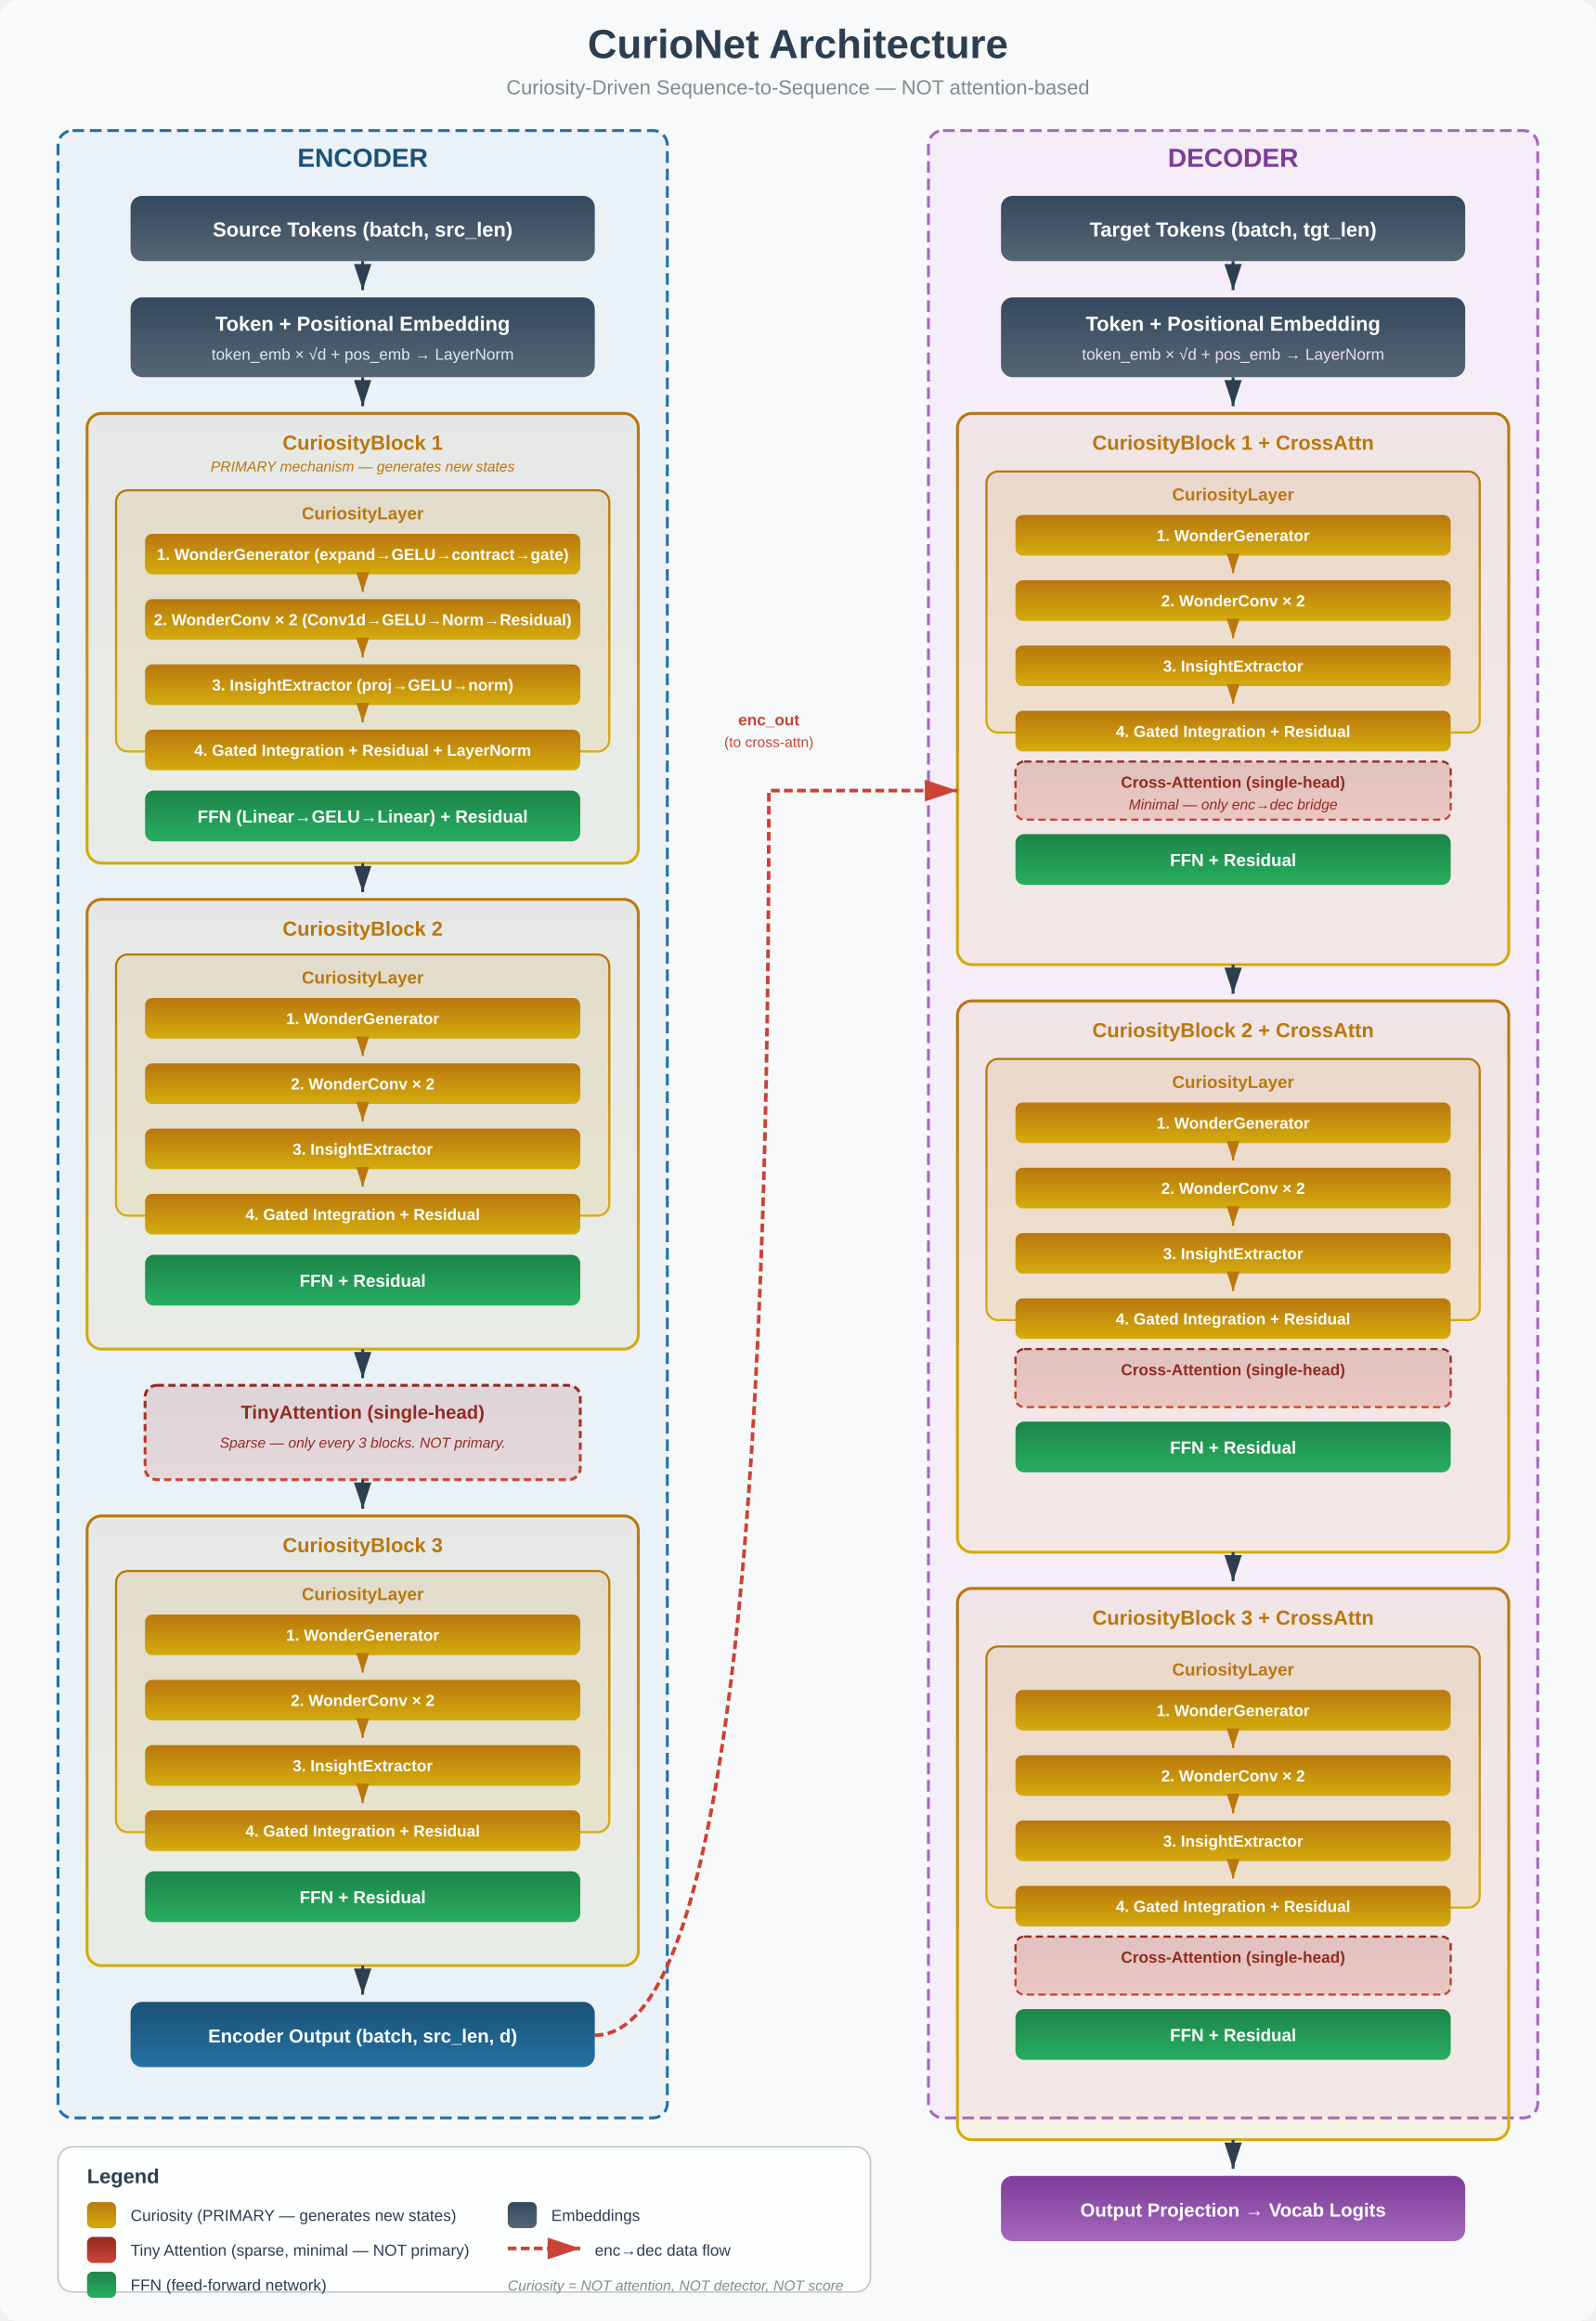
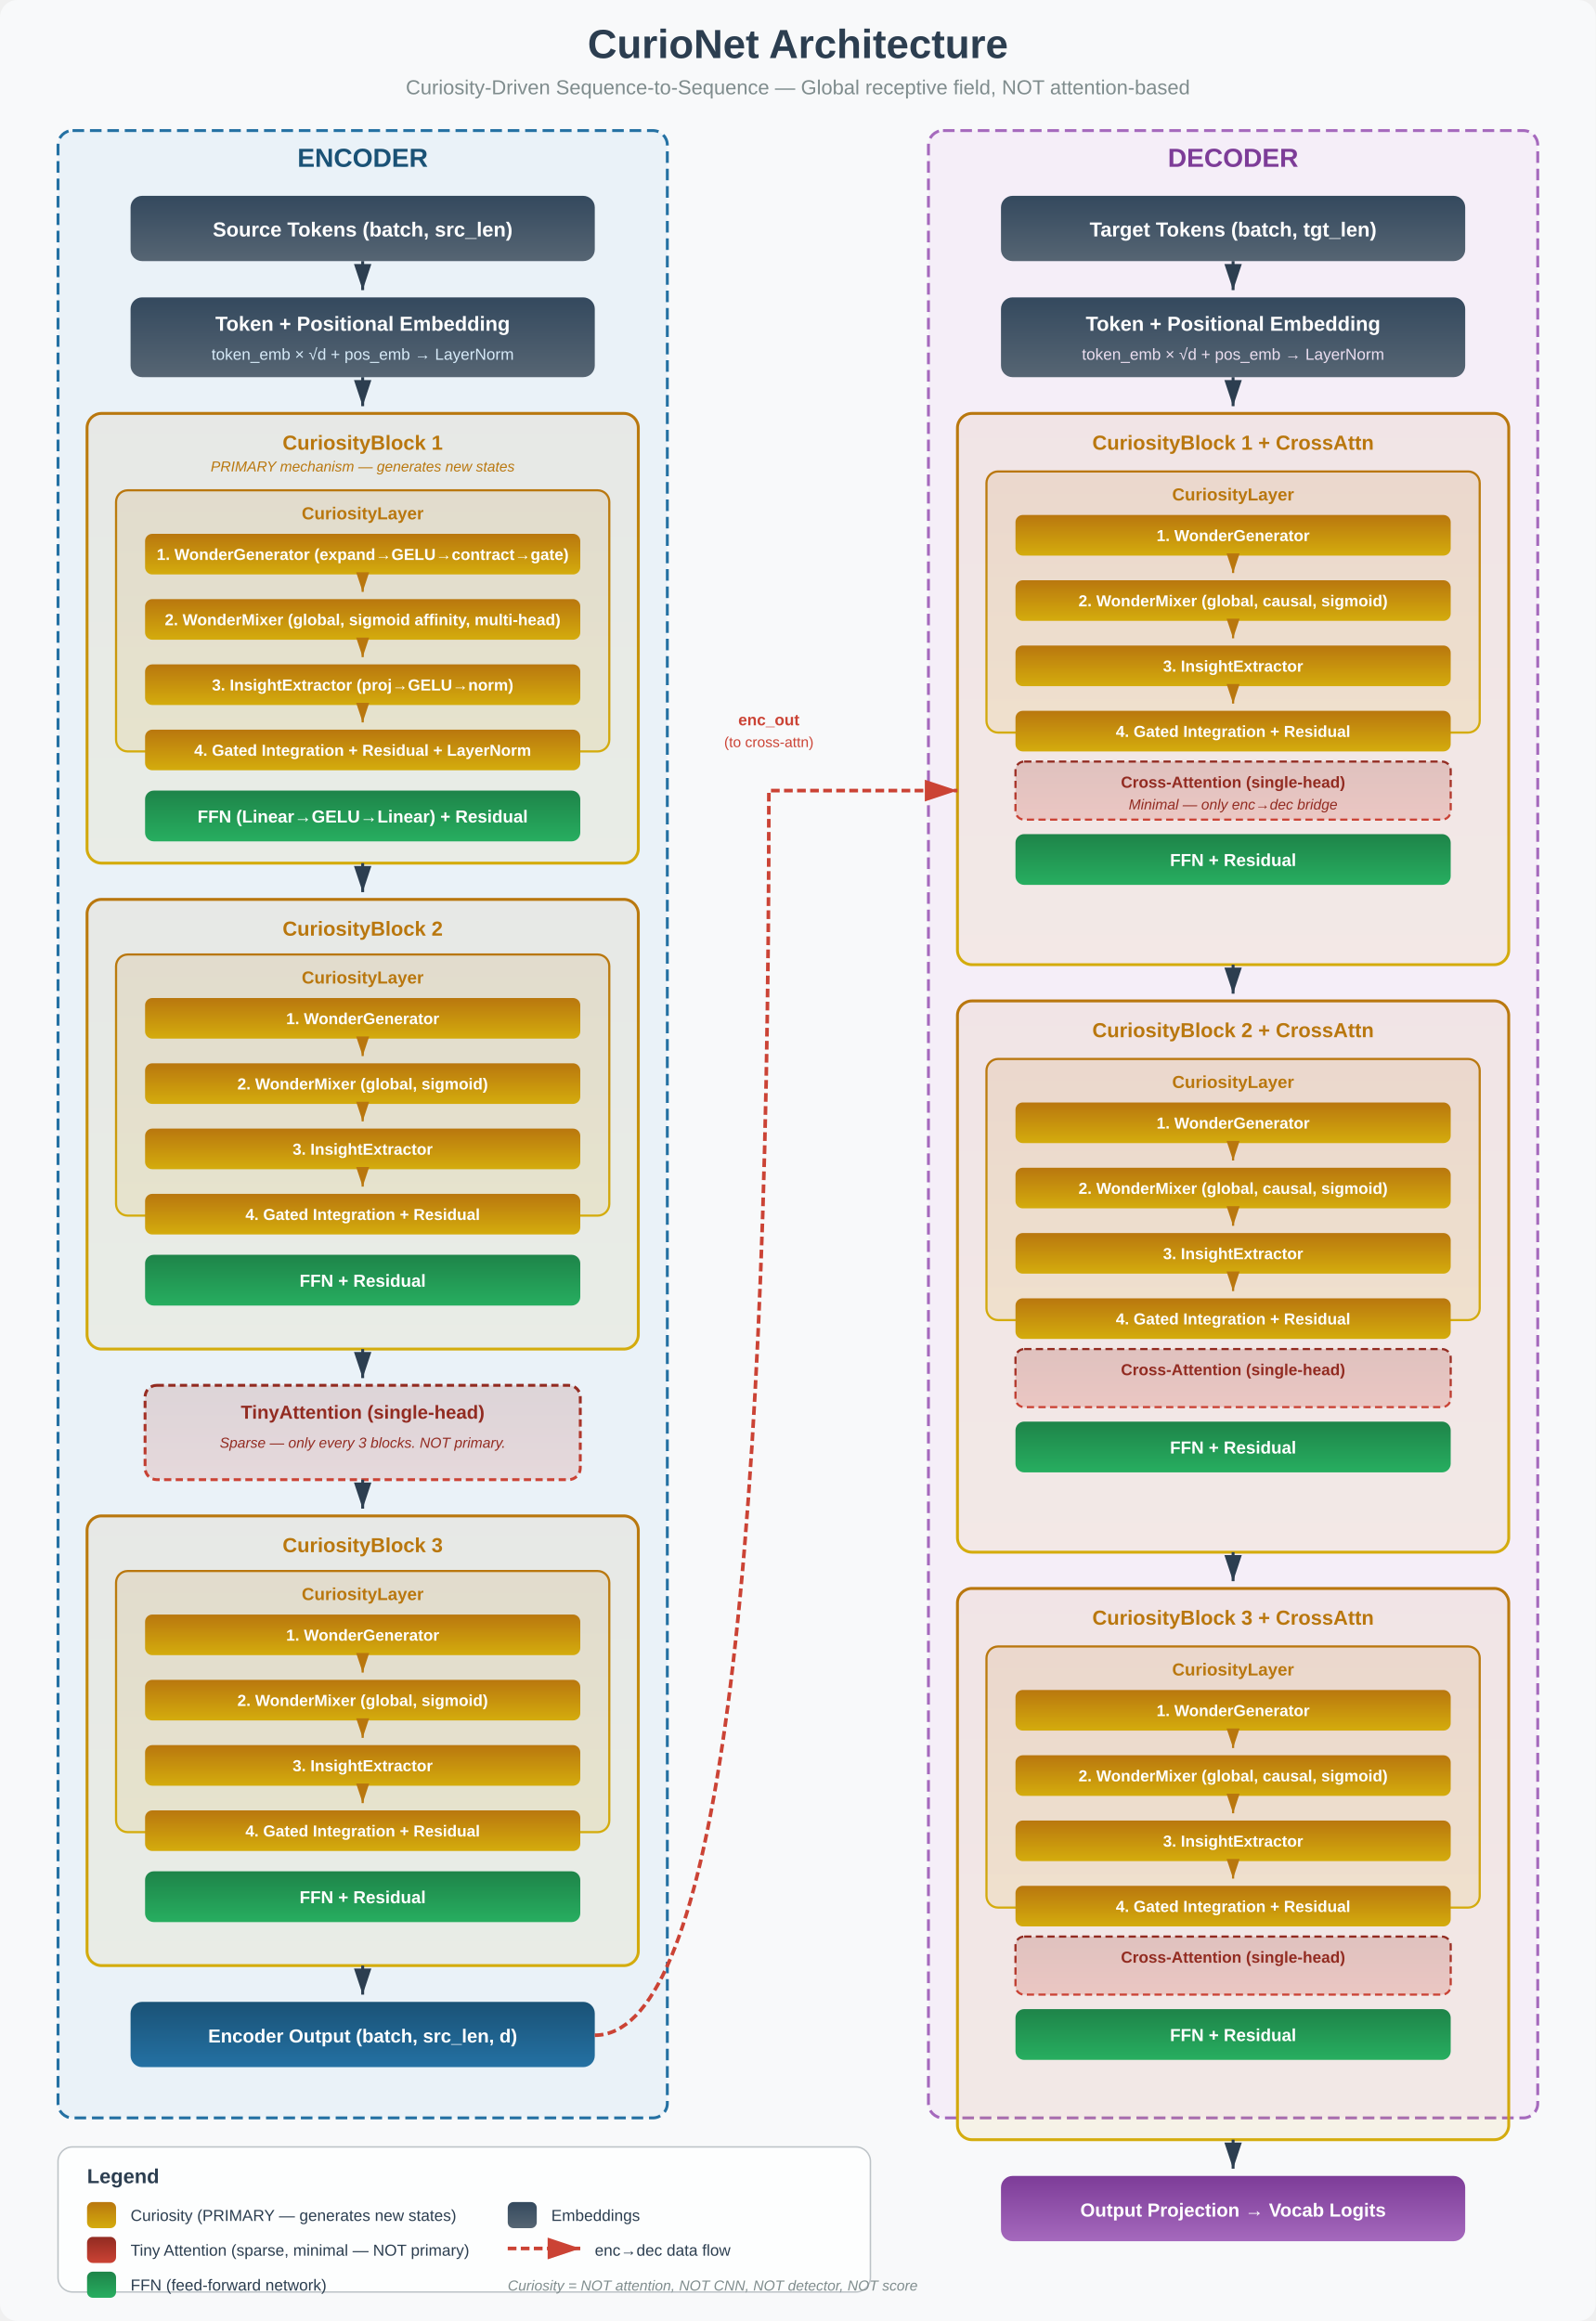
<svg xmlns="http://www.w3.org/2000/svg" viewBox="0 0 1100 1600" font-family="Segoe UI, Arial, sans-serif">
  <defs>
    <linearGradient id="encGrad" x1="0%" y1="0%" x2="0%" y2="100%">
      <stop offset="0%" style="stop-color:#1a5276;stop-opacity:1" />
      <stop offset="100%" style="stop-color:#2471a3;stop-opacity:1" />
    </linearGradient>
    <linearGradient id="decGrad" x1="0%" y1="0%" x2="0%" y2="100%">
      <stop offset="0%" style="stop-color:#7d3c98;stop-opacity:1" />
      <stop offset="100%" style="stop-color:#a569bd;stop-opacity:1" />
    </linearGradient>
    <linearGradient id="curioGrad" x1="0%" y1="0%" x2="0%" y2="100%">
      <stop offset="0%" style="stop-color:#b9770e;stop-opacity:1" />
      <stop offset="100%" style="stop-color:#d4ac0d;stop-opacity:1" />
    </linearGradient>
    <linearGradient id="tinyAttnGrad" x1="0%" y1="0%" x2="0%" y2="100%">
      <stop offset="0%" style="stop-color:#922b21;stop-opacity:1" />
      <stop offset="100%" style="stop-color:#cb4335;stop-opacity:1" />
    </linearGradient>
    <linearGradient id="ffnGrad" x1="0%" y1="0%" x2="0%" y2="100%">
      <stop offset="0%" style="stop-color:#1e8449;stop-opacity:1" />
      <stop offset="100%" style="stop-color:#27ae60;stop-opacity:1" />
    </linearGradient>
    <linearGradient id="embGrad" x1="0%" y1="0%" x2="0%" y2="100%">
      <stop offset="0%" style="stop-color:#34495e;stop-opacity:1" />
      <stop offset="100%" style="stop-color:#566573;stop-opacity:1" />
    </linearGradient>
    <marker id="arrow" markerWidth="10" markerHeight="10" refX="9" refY="3" orient="auto">
      <path d="M0,0 L0,6 L9,3 z" fill="#2c3e50" />
    </marker>
    <marker id="arrowRed" markerWidth="10" markerHeight="10" refX="9" refY="3" orient="auto">
      <path d="M0,0 L0,6 L9,3 z" fill="#cb4335" />
    </marker>
    <marker id="arrowGold" markerWidth="10" markerHeight="10" refX="9" refY="3" orient="auto">
      <path d="M0,0 L0,6 L9,3 z" fill="#b9770e" />
    </marker>
  </defs>
  <rect width="1100" height="1600" fill="#f8f9fa" rx="12" />
  <text x="550" y="40" text-anchor="middle" font-size="28" font-weight="bold" fill="#2c3e50">CurioNet Architecture</text>
-   <text x="550" y="65" text-anchor="middle" font-size="14" fill="#7f8c8d">Curiosity-Driven Sequence-to-Sequence — NOT attention-based</text>
+   <text x="550" y="65" text-anchor="middle" font-size="14" fill="#7f8c8d">Curiosity-Driven Sequence-to-Sequence — Global receptive field, NOT attention-based</text>
  <rect x="40" y="90" width="420" height="1370" rx="10" fill="#eaf2f8" stroke="#2471a3" stroke-width="2" stroke-dasharray="8,4" />
  <text x="250" y="115" text-anchor="middle" font-size="18" font-weight="bold" fill="#1a5276">ENCODER</text>
  <rect x="90" y="135" width="320" height="45" rx="8" fill="url(#embGrad)" />
  <text x="250" y="163" text-anchor="middle" font-size="14" fill="white" font-weight="bold">Source Tokens (batch, src_len)</text>
  <line x1="250" y1="180" x2="250" y2="200" stroke="#2c3e50" stroke-width="2" marker-end="url(#arrow)" />
  <rect x="90" y="205" width="320" height="55" rx="8" fill="url(#embGrad)" />
  <text x="250" y="228" text-anchor="middle" font-size="14" fill="white" font-weight="bold">Token + Positional Embedding</text>
  <text x="250" y="248" text-anchor="middle" font-size="11" fill="#d6eaf8">token_emb × √d + pos_emb → LayerNorm</text>
  <line x1="250" y1="260" x2="250" y2="280" stroke="#2c3e50" stroke-width="2" marker-end="url(#arrow)" />
  <rect x="60" y="285" width="380" height="310" rx="10" fill="url(#curioGrad)" opacity="0.08" />
  <rect x="60" y="285" width="380" height="310" rx="10" fill="none" stroke="url(#curioGrad)" stroke-width="2" />
  <text x="250" y="310" text-anchor="middle" font-size="14" fill="#b9770e" font-weight="bold">CuriosityBlock 1</text>
  <text x="250" y="325" text-anchor="middle" font-size="10" fill="#b9770e" font-style="italic">PRIMARY mechanism — generates new states</text>
  <rect x="80" y="338" width="340" height="180" rx="8" fill="url(#curioGrad)" opacity="0.12" />
  <rect x="80" y="338" width="340" height="180" rx="8" fill="none" stroke="url(#curioGrad)" stroke-width="1.5" />
  <text x="250" y="358" text-anchor="middle" font-size="12" fill="#b9770e" font-weight="bold">CuriosityLayer</text>
  <rect x="100" y="368" width="300" height="28" rx="5" fill="url(#curioGrad)" />
  <text x="250" y="386" text-anchor="middle" font-size="11" fill="white" font-weight="bold">1. WonderGenerator (expand→GELU→contract→gate)</text>
  <line x1="250" y1="396" x2="250" y2="408" stroke="#b9770e" stroke-width="1.5" marker-end="url(#arrowGold)" />
  <rect x="100" y="413" width="300" height="28" rx="5" fill="url(#curioGrad)" />
-   <text x="250" y="431" text-anchor="middle" font-size="11" fill="white" font-weight="bold">2. WonderConv × 2 (Conv1d→GELU→Norm→Residual)</text>
+   <text x="250" y="431" text-anchor="middle" font-size="11" fill="white" font-weight="bold">2. WonderMixer (global, sigmoid affinity, multi-head)</text>
  <line x1="250" y1="441" x2="250" y2="453" stroke="#b9770e" stroke-width="1.5" marker-end="url(#arrowGold)" />
  <rect x="100" y="458" width="300" height="28" rx="5" fill="url(#curioGrad)" />
  <text x="250" y="476" text-anchor="middle" font-size="11" fill="white" font-weight="bold">3. InsightExtractor (proj→GELU→norm)</text>
  <line x1="250" y1="486" x2="250" y2="498" stroke="#b9770e" stroke-width="1.5" marker-end="url(#arrowGold)" />
  <rect x="100" y="503" width="300" height="28" rx="5" fill="url(#curioGrad)" />
  <text x="250" y="521" text-anchor="middle" font-size="11" fill="white" font-weight="bold">4. Gated Integration + Residual + LayerNorm</text>
  <rect x="100" y="545" width="300" height="35" rx="6" fill="url(#ffnGrad)" />
  <text x="250" y="567" text-anchor="middle" font-size="12" fill="white" font-weight="bold">FFN (Linear→GELU→Linear) + Residual</text>
  <line x1="250" y1="595" x2="250" y2="615" stroke="#2c3e50" stroke-width="2" marker-end="url(#arrow)" />
  <rect x="60" y="620" width="380" height="310" rx="10" fill="url(#curioGrad)" opacity="0.08" />
  <rect x="60" y="620" width="380" height="310" rx="10" fill="none" stroke="url(#curioGrad)" stroke-width="2" />
  <text x="250" y="645" text-anchor="middle" font-size="14" fill="#b9770e" font-weight="bold">CuriosityBlock 2</text>
  <rect x="80" y="658" width="340" height="180" rx="8" fill="url(#curioGrad)" opacity="0.12" />
  <rect x="80" y="658" width="340" height="180" rx="8" fill="none" stroke="url(#curioGrad)" stroke-width="1.5" />
  <text x="250" y="678" text-anchor="middle" font-size="12" fill="#b9770e" font-weight="bold">CuriosityLayer</text>
  <rect x="100" y="688" width="300" height="28" rx="5" fill="url(#curioGrad)" />
  <text x="250" y="706" text-anchor="middle" font-size="11" fill="white" font-weight="bold">1. WonderGenerator</text>
  <line x1="250" y1="716" x2="250" y2="728" stroke="#b9770e" stroke-width="1.5" marker-end="url(#arrowGold)" />
  <rect x="100" y="733" width="300" height="28" rx="5" fill="url(#curioGrad)" />
-   <text x="250" y="751" text-anchor="middle" font-size="11" fill="white" font-weight="bold">2. WonderConv × 2</text>
+   <text x="250" y="751" text-anchor="middle" font-size="11" fill="white" font-weight="bold">2. WonderMixer (global, sigmoid)</text>
  <line x1="250" y1="761" x2="250" y2="773" stroke="#b9770e" stroke-width="1.5" marker-end="url(#arrowGold)" />
  <rect x="100" y="778" width="300" height="28" rx="5" fill="url(#curioGrad)" />
  <text x="250" y="796" text-anchor="middle" font-size="11" fill="white" font-weight="bold">3. InsightExtractor</text>
  <line x1="250" y1="806" x2="250" y2="818" stroke="#b9770e" stroke-width="1.5" marker-end="url(#arrowGold)" />
  <rect x="100" y="823" width="300" height="28" rx="5" fill="url(#curioGrad)" />
  <text x="250" y="841" text-anchor="middle" font-size="11" fill="white" font-weight="bold">4. Gated Integration + Residual</text>
  <rect x="100" y="865" width="300" height="35" rx="6" fill="url(#ffnGrad)" />
  <text x="250" y="887" text-anchor="middle" font-size="12" fill="white" font-weight="bold">FFN + Residual</text>
  <line x1="250" y1="930" x2="250" y2="950" stroke="#2c3e50" stroke-width="2" marker-end="url(#arrow)" />
  <rect x="100" y="955" width="300" height="65" rx="8" fill="url(#tinyAttnGrad)" opacity="0.15" />
  <rect x="100" y="955" width="300" height="65" rx="8" fill="none" stroke="url(#tinyAttnGrad)" stroke-width="2" stroke-dasharray="5,3" />
  <text x="250" y="978" text-anchor="middle" font-size="13" fill="#922b21" font-weight="bold">TinyAttention (single-head)</text>
  <text x="250" y="998" text-anchor="middle" font-size="10" fill="#922b21" font-style="italic">Sparse — only every 3 blocks. NOT primary.</text>
  <line x1="250" y1="1020" x2="250" y2="1040" stroke="#2c3e50" stroke-width="2" marker-end="url(#arrow)" />
  <rect x="60" y="1045" width="380" height="310" rx="10" fill="url(#curioGrad)" opacity="0.08" />
  <rect x="60" y="1045" width="380" height="310" rx="10" fill="none" stroke="url(#curioGrad)" stroke-width="2" />
  <text x="250" y="1070" text-anchor="middle" font-size="14" fill="#b9770e" font-weight="bold">CuriosityBlock 3</text>
  <rect x="80" y="1083" width="340" height="180" rx="8" fill="url(#curioGrad)" opacity="0.12" />
  <rect x="80" y="1083" width="340" height="180" rx="8" fill="none" stroke="url(#curioGrad)" stroke-width="1.5" />
  <text x="250" y="1103" text-anchor="middle" font-size="12" fill="#b9770e" font-weight="bold">CuriosityLayer</text>
  <rect x="100" y="1113" width="300" height="28" rx="5" fill="url(#curioGrad)" />
  <text x="250" y="1131" text-anchor="middle" font-size="11" fill="white" font-weight="bold">1. WonderGenerator</text>
  <line x1="250" y1="1141" x2="250" y2="1153" stroke="#b9770e" stroke-width="1.5" marker-end="url(#arrowGold)" />
  <rect x="100" y="1158" width="300" height="28" rx="5" fill="url(#curioGrad)" />
-   <text x="250" y="1176" text-anchor="middle" font-size="11" fill="white" font-weight="bold">2. WonderConv × 2</text>
+   <text x="250" y="1176" text-anchor="middle" font-size="11" fill="white" font-weight="bold">2. WonderMixer (global, sigmoid)</text>
  <line x1="250" y1="1186" x2="250" y2="1198" stroke="#b9770e" stroke-width="1.5" marker-end="url(#arrowGold)" />
  <rect x="100" y="1203" width="300" height="28" rx="5" fill="url(#curioGrad)" />
  <text x="250" y="1221" text-anchor="middle" font-size="11" fill="white" font-weight="bold">3. InsightExtractor</text>
  <line x1="250" y1="1231" x2="250" y2="1243" stroke="#b9770e" stroke-width="1.5" marker-end="url(#arrowGold)" />
  <rect x="100" y="1248" width="300" height="28" rx="5" fill="url(#curioGrad)" />
  <text x="250" y="1266" text-anchor="middle" font-size="11" fill="white" font-weight="bold">4. Gated Integration + Residual</text>
  <rect x="100" y="1290" width="300" height="35" rx="6" fill="url(#ffnGrad)" />
  <text x="250" y="1312" text-anchor="middle" font-size="12" fill="white" font-weight="bold">FFN + Residual</text>
  <line x1="250" y1="1355" x2="250" y2="1375" stroke="#2c3e50" stroke-width="2" marker-end="url(#arrow)" />
  <rect x="90" y="1380" width="320" height="45" rx="8" fill="url(#encGrad)" />
  <text x="250" y="1408" text-anchor="middle" font-size="13" fill="white" font-weight="bold">Encoder Output (batch, src_len, d)</text>
  <rect x="640" y="90" width="420" height="1370" rx="10" fill="#f5eef8" stroke="#a569bd" stroke-width="2" stroke-dasharray="8,4" />
  <text x="850" y="115" text-anchor="middle" font-size="18" font-weight="bold" fill="#7d3c98">DECODER</text>
  <rect x="690" y="135" width="320" height="45" rx="8" fill="url(#embGrad)" />
  <text x="850" y="163" text-anchor="middle" font-size="14" fill="white" font-weight="bold">Target Tokens (batch, tgt_len)</text>
  <line x1="850" y1="180" x2="850" y2="200" stroke="#2c3e50" stroke-width="2" marker-end="url(#arrow)" />
  <rect x="690" y="205" width="320" height="55" rx="8" fill="url(#embGrad)" />
  <text x="850" y="228" text-anchor="middle" font-size="14" fill="white" font-weight="bold">Token + Positional Embedding</text>
  <text x="850" y="248" text-anchor="middle" font-size="11" fill="#ebdef0">token_emb × √d + pos_emb → LayerNorm</text>
  <line x1="850" y1="260" x2="850" y2="280" stroke="#2c3e50" stroke-width="2" marker-end="url(#arrow)" />
  <rect x="660" y="285" width="380" height="380" rx="10" fill="url(#curioGrad)" opacity="0.08" />
  <rect x="660" y="285" width="380" height="380" rx="10" fill="none" stroke="url(#curioGrad)" stroke-width="2" />
  <text x="850" y="310" text-anchor="middle" font-size="14" fill="#b9770e" font-weight="bold">CuriosityBlock 1 + CrossAttn</text>
  <rect x="680" y="325" width="340" height="180" rx="8" fill="url(#curioGrad)" opacity="0.12" />
  <rect x="680" y="325" width="340" height="180" rx="8" fill="none" stroke="url(#curioGrad)" stroke-width="1.5" />
  <text x="850" y="345" text-anchor="middle" font-size="12" fill="#b9770e" font-weight="bold">CuriosityLayer</text>
  <rect x="700" y="355" width="300" height="28" rx="5" fill="url(#curioGrad)" />
  <text x="850" y="373" text-anchor="middle" font-size="11" fill="white" font-weight="bold">1. WonderGenerator</text>
  <line x1="850" y1="383" x2="850" y2="395" stroke="#b9770e" stroke-width="1.5" marker-end="url(#arrowGold)" />
  <rect x="700" y="400" width="300" height="28" rx="5" fill="url(#curioGrad)" />
-   <text x="850" y="418" text-anchor="middle" font-size="11" fill="white" font-weight="bold">2. WonderConv × 2</text>
+   <text x="850" y="418" text-anchor="middle" font-size="11" fill="white" font-weight="bold">2. WonderMixer (global, causal, sigmoid)</text>
  <line x1="850" y1="428" x2="850" y2="440" stroke="#b9770e" stroke-width="1.5" marker-end="url(#arrowGold)" />
  <rect x="700" y="445" width="300" height="28" rx="5" fill="url(#curioGrad)" />
  <text x="850" y="463" text-anchor="middle" font-size="11" fill="white" font-weight="bold">3. InsightExtractor</text>
  <line x1="850" y1="473" x2="850" y2="485" stroke="#b9770e" stroke-width="1.5" marker-end="url(#arrowGold)" />
  <rect x="700" y="490" width="300" height="28" rx="5" fill="url(#curioGrad)" />
  <text x="850" y="508" text-anchor="middle" font-size="11" fill="white" font-weight="bold">4. Gated Integration + Residual</text>
  <rect x="700" y="525" width="300" height="40" rx="6" fill="url(#tinyAttnGrad)" opacity="0.2" />
  <rect x="700" y="525" width="300" height="40" rx="6" fill="none" stroke="url(#tinyAttnGrad)" stroke-width="1.5" stroke-dasharray="5,3" />
  <text x="850" y="543" text-anchor="middle" font-size="11" fill="#922b21" font-weight="bold">Cross-Attention (single-head)</text>
  <text x="850" y="558" text-anchor="middle" font-size="10" fill="#922b21" font-style="italic">Minimal — only enc→dec bridge</text>
  <rect x="700" y="575" width="300" height="35" rx="6" fill="url(#ffnGrad)" />
  <text x="850" y="597" text-anchor="middle" font-size="12" fill="white" font-weight="bold">FFN + Residual</text>
  <line x1="850" y1="665" x2="850" y2="685" stroke="#2c3e50" stroke-width="2" marker-end="url(#arrow)" />
  <rect x="660" y="690" width="380" height="380" rx="10" fill="url(#curioGrad)" opacity="0.08" />
  <rect x="660" y="690" width="380" height="380" rx="10" fill="none" stroke="url(#curioGrad)" stroke-width="2" />
  <text x="850" y="715" text-anchor="middle" font-size="14" fill="#b9770e" font-weight="bold">CuriosityBlock 2 + CrossAttn</text>
  <rect x="680" y="730" width="340" height="180" rx="8" fill="url(#curioGrad)" opacity="0.12" />
  <rect x="680" y="730" width="340" height="180" rx="8" fill="none" stroke="url(#curioGrad)" stroke-width="1.5" />
  <text x="850" y="750" text-anchor="middle" font-size="12" fill="#b9770e" font-weight="bold">CuriosityLayer</text>
  <rect x="700" y="760" width="300" height="28" rx="5" fill="url(#curioGrad)" />
  <text x="850" y="778" text-anchor="middle" font-size="11" fill="white" font-weight="bold">1. WonderGenerator</text>
  <line x1="850" y1="788" x2="850" y2="800" stroke="#b9770e" stroke-width="1.5" marker-end="url(#arrowGold)" />
  <rect x="700" y="805" width="300" height="28" rx="5" fill="url(#curioGrad)" />
-   <text x="850" y="823" text-anchor="middle" font-size="11" fill="white" font-weight="bold">2. WonderConv × 2</text>
+   <text x="850" y="823" text-anchor="middle" font-size="11" fill="white" font-weight="bold">2. WonderMixer (global, causal, sigmoid)</text>
  <line x1="850" y1="833" x2="850" y2="845" stroke="#b9770e" stroke-width="1.5" marker-end="url(#arrowGold)" />
  <rect x="700" y="850" width="300" height="28" rx="5" fill="url(#curioGrad)" />
  <text x="850" y="868" text-anchor="middle" font-size="11" fill="white" font-weight="bold">3. InsightExtractor</text>
  <line x1="850" y1="878" x2="850" y2="890" stroke="#b9770e" stroke-width="1.5" marker-end="url(#arrowGold)" />
  <rect x="700" y="895" width="300" height="28" rx="5" fill="url(#curioGrad)" />
  <text x="850" y="913" text-anchor="middle" font-size="11" fill="white" font-weight="bold">4. Gated Integration + Residual</text>
  <rect x="700" y="930" width="300" height="40" rx="6" fill="url(#tinyAttnGrad)" opacity="0.2" />
  <rect x="700" y="930" width="300" height="40" rx="6" fill="none" stroke="url(#tinyAttnGrad)" stroke-width="1.5" stroke-dasharray="5,3" />
  <text x="850" y="948" text-anchor="middle" font-size="11" fill="#922b21" font-weight="bold">Cross-Attention (single-head)</text>
  <rect x="700" y="980" width="300" height="35" rx="6" fill="url(#ffnGrad)" />
  <text x="850" y="1002" text-anchor="middle" font-size="12" fill="white" font-weight="bold">FFN + Residual</text>
  <line x1="850" y1="1070" x2="850" y2="1090" stroke="#2c3e50" stroke-width="2" marker-end="url(#arrow)" />
  <rect x="660" y="1095" width="380" height="380" rx="10" fill="url(#curioGrad)" opacity="0.08" />
  <rect x="660" y="1095" width="380" height="380" rx="10" fill="none" stroke="url(#curioGrad)" stroke-width="2" />
  <text x="850" y="1120" text-anchor="middle" font-size="14" fill="#b9770e" font-weight="bold">CuriosityBlock 3 + CrossAttn</text>
  <rect x="680" y="1135" width="340" height="180" rx="8" fill="url(#curioGrad)" opacity="0.12" />
  <rect x="680" y="1135" width="340" height="180" rx="8" fill="none" stroke="url(#curioGrad)" stroke-width="1.5" />
  <text x="850" y="1155" text-anchor="middle" font-size="12" fill="#b9770e" font-weight="bold">CuriosityLayer</text>
  <rect x="700" y="1165" width="300" height="28" rx="5" fill="url(#curioGrad)" />
  <text x="850" y="1183" text-anchor="middle" font-size="11" fill="white" font-weight="bold">1. WonderGenerator</text>
  <line x1="850" y1="1193" x2="850" y2="1205" stroke="#b9770e" stroke-width="1.5" marker-end="url(#arrowGold)" />
  <rect x="700" y="1210" width="300" height="28" rx="5" fill="url(#curioGrad)" />
-   <text x="850" y="1228" text-anchor="middle" font-size="11" fill="white" font-weight="bold">2. WonderConv × 2</text>
+   <text x="850" y="1228" text-anchor="middle" font-size="11" fill="white" font-weight="bold">2. WonderMixer (global, causal, sigmoid)</text>
  <line x1="850" y1="1238" x2="850" y2="1250" stroke="#b9770e" stroke-width="1.5" marker-end="url(#arrowGold)" />
  <rect x="700" y="1255" width="300" height="28" rx="5" fill="url(#curioGrad)" />
  <text x="850" y="1273" text-anchor="middle" font-size="11" fill="white" font-weight="bold">3. InsightExtractor</text>
  <line x1="850" y1="1283" x2="850" y2="1295" stroke="#b9770e" stroke-width="1.5" marker-end="url(#arrowGold)" />
  <rect x="700" y="1300" width="300" height="28" rx="5" fill="url(#curioGrad)" />
  <text x="850" y="1318" text-anchor="middle" font-size="11" fill="white" font-weight="bold">4. Gated Integration + Residual</text>
  <rect x="700" y="1335" width="300" height="40" rx="6" fill="url(#tinyAttnGrad)" opacity="0.2" />
  <rect x="700" y="1335" width="300" height="40" rx="6" fill="none" stroke="url(#tinyAttnGrad)" stroke-width="1.5" stroke-dasharray="5,3" />
  <text x="850" y="1353" text-anchor="middle" font-size="11" fill="#922b21" font-weight="bold">Cross-Attention (single-head)</text>
  <rect x="700" y="1385" width="300" height="35" rx="6" fill="url(#ffnGrad)" />
  <text x="850" y="1407" text-anchor="middle" font-size="12" fill="white" font-weight="bold">FFN + Residual</text>
  <line x1="850" y1="1475" x2="850" y2="1495" stroke="#2c3e50" stroke-width="2" marker-end="url(#arrow)" />
  <rect x="690" y="1500" width="320" height="45" rx="8" fill="url(#decGrad)" />
  <text x="850" y="1528" text-anchor="middle" font-size="13" fill="white" font-weight="bold">Output Projection → Vocab Logits</text>
  <path d="M 410 1403 Q 530 1403 530 545 Q 530 545 660 545" fill="none" stroke="#cb4335" stroke-width="2.5" stroke-dasharray="6,3" marker-end="url(#arrowRed)" />
  <text x="530" y="500" text-anchor="middle" font-size="11" fill="#cb4335" font-weight="bold">enc_out</text>
  <text x="530" y="515" text-anchor="middle" font-size="10" fill="#cb4335">(to cross-attn)</text>
  <rect x="40" y="1480" width="560" height="100" rx="10" fill="#fdfefe" stroke="#bdc3c7" stroke-width="1" />
  <text x="60" y="1505" font-size="14" font-weight="bold" fill="#2c3e50">Legend</text>
  <rect x="60" y="1518" width="20" height="18" rx="4" fill="url(#curioGrad)" />
  <text x="90" y="1531" font-size="11" fill="#2c3e50">Curiosity (PRIMARY — generates new states)</text>
  <rect x="60" y="1542" width="20" height="18" rx="4" fill="url(#tinyAttnGrad)" />
  <text x="90" y="1555" font-size="11" fill="#2c3e50">Tiny Attention (sparse, minimal — NOT primary)</text>
  <rect x="60" y="1566" width="20" height="18" rx="4" fill="url(#ffnGrad)" />
  <text x="90" y="1579" font-size="11" fill="#2c3e50">FFN (feed-forward network)</text>
  <rect x="350" y="1518" width="20" height="18" rx="4" fill="url(#embGrad)" />
  <text x="380" y="1531" font-size="11" fill="#2c3e50">Embeddings</text>
  <line x1="350" y1="1550" x2="400" y2="1550" stroke="#cb4335" stroke-width="2.5" stroke-dasharray="6,3" marker-end="url(#arrowRed)" />
  <text x="410" y="1555" font-size="11" fill="#2c3e50">enc→dec data flow</text>
-   <text x="350" y="1579" font-size="10" fill="#7f8c8d" font-style="italic">Curiosity = NOT attention, NOT detector, NOT score</text>
+   <text x="350" y="1579" font-size="10" fill="#7f8c8d" font-style="italic">Curiosity = NOT attention, NOT CNN, NOT detector, NOT score</text>
</svg>
